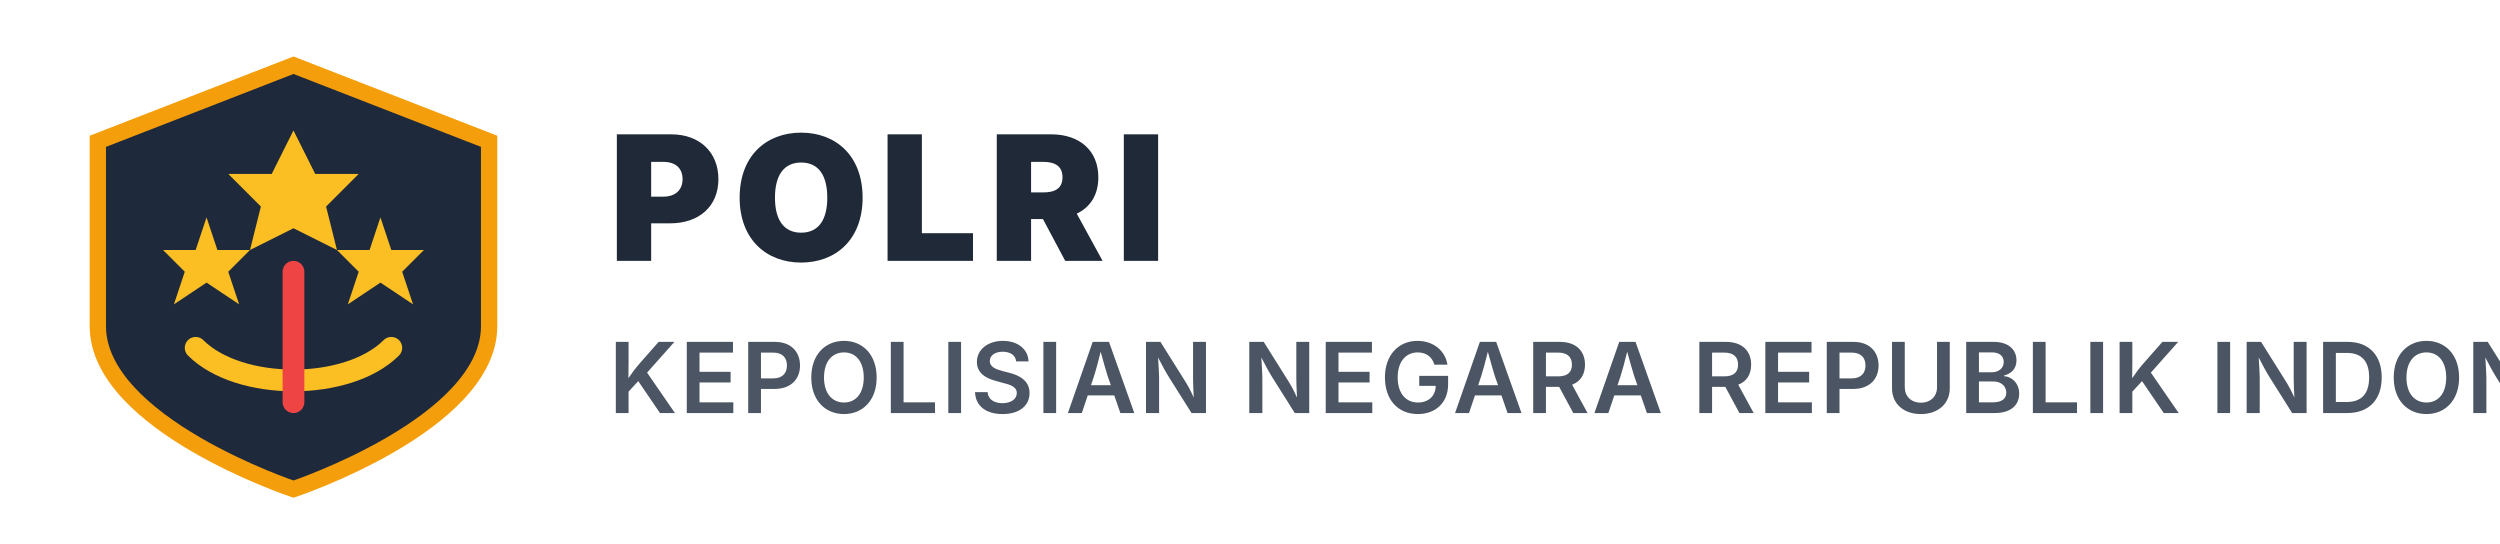
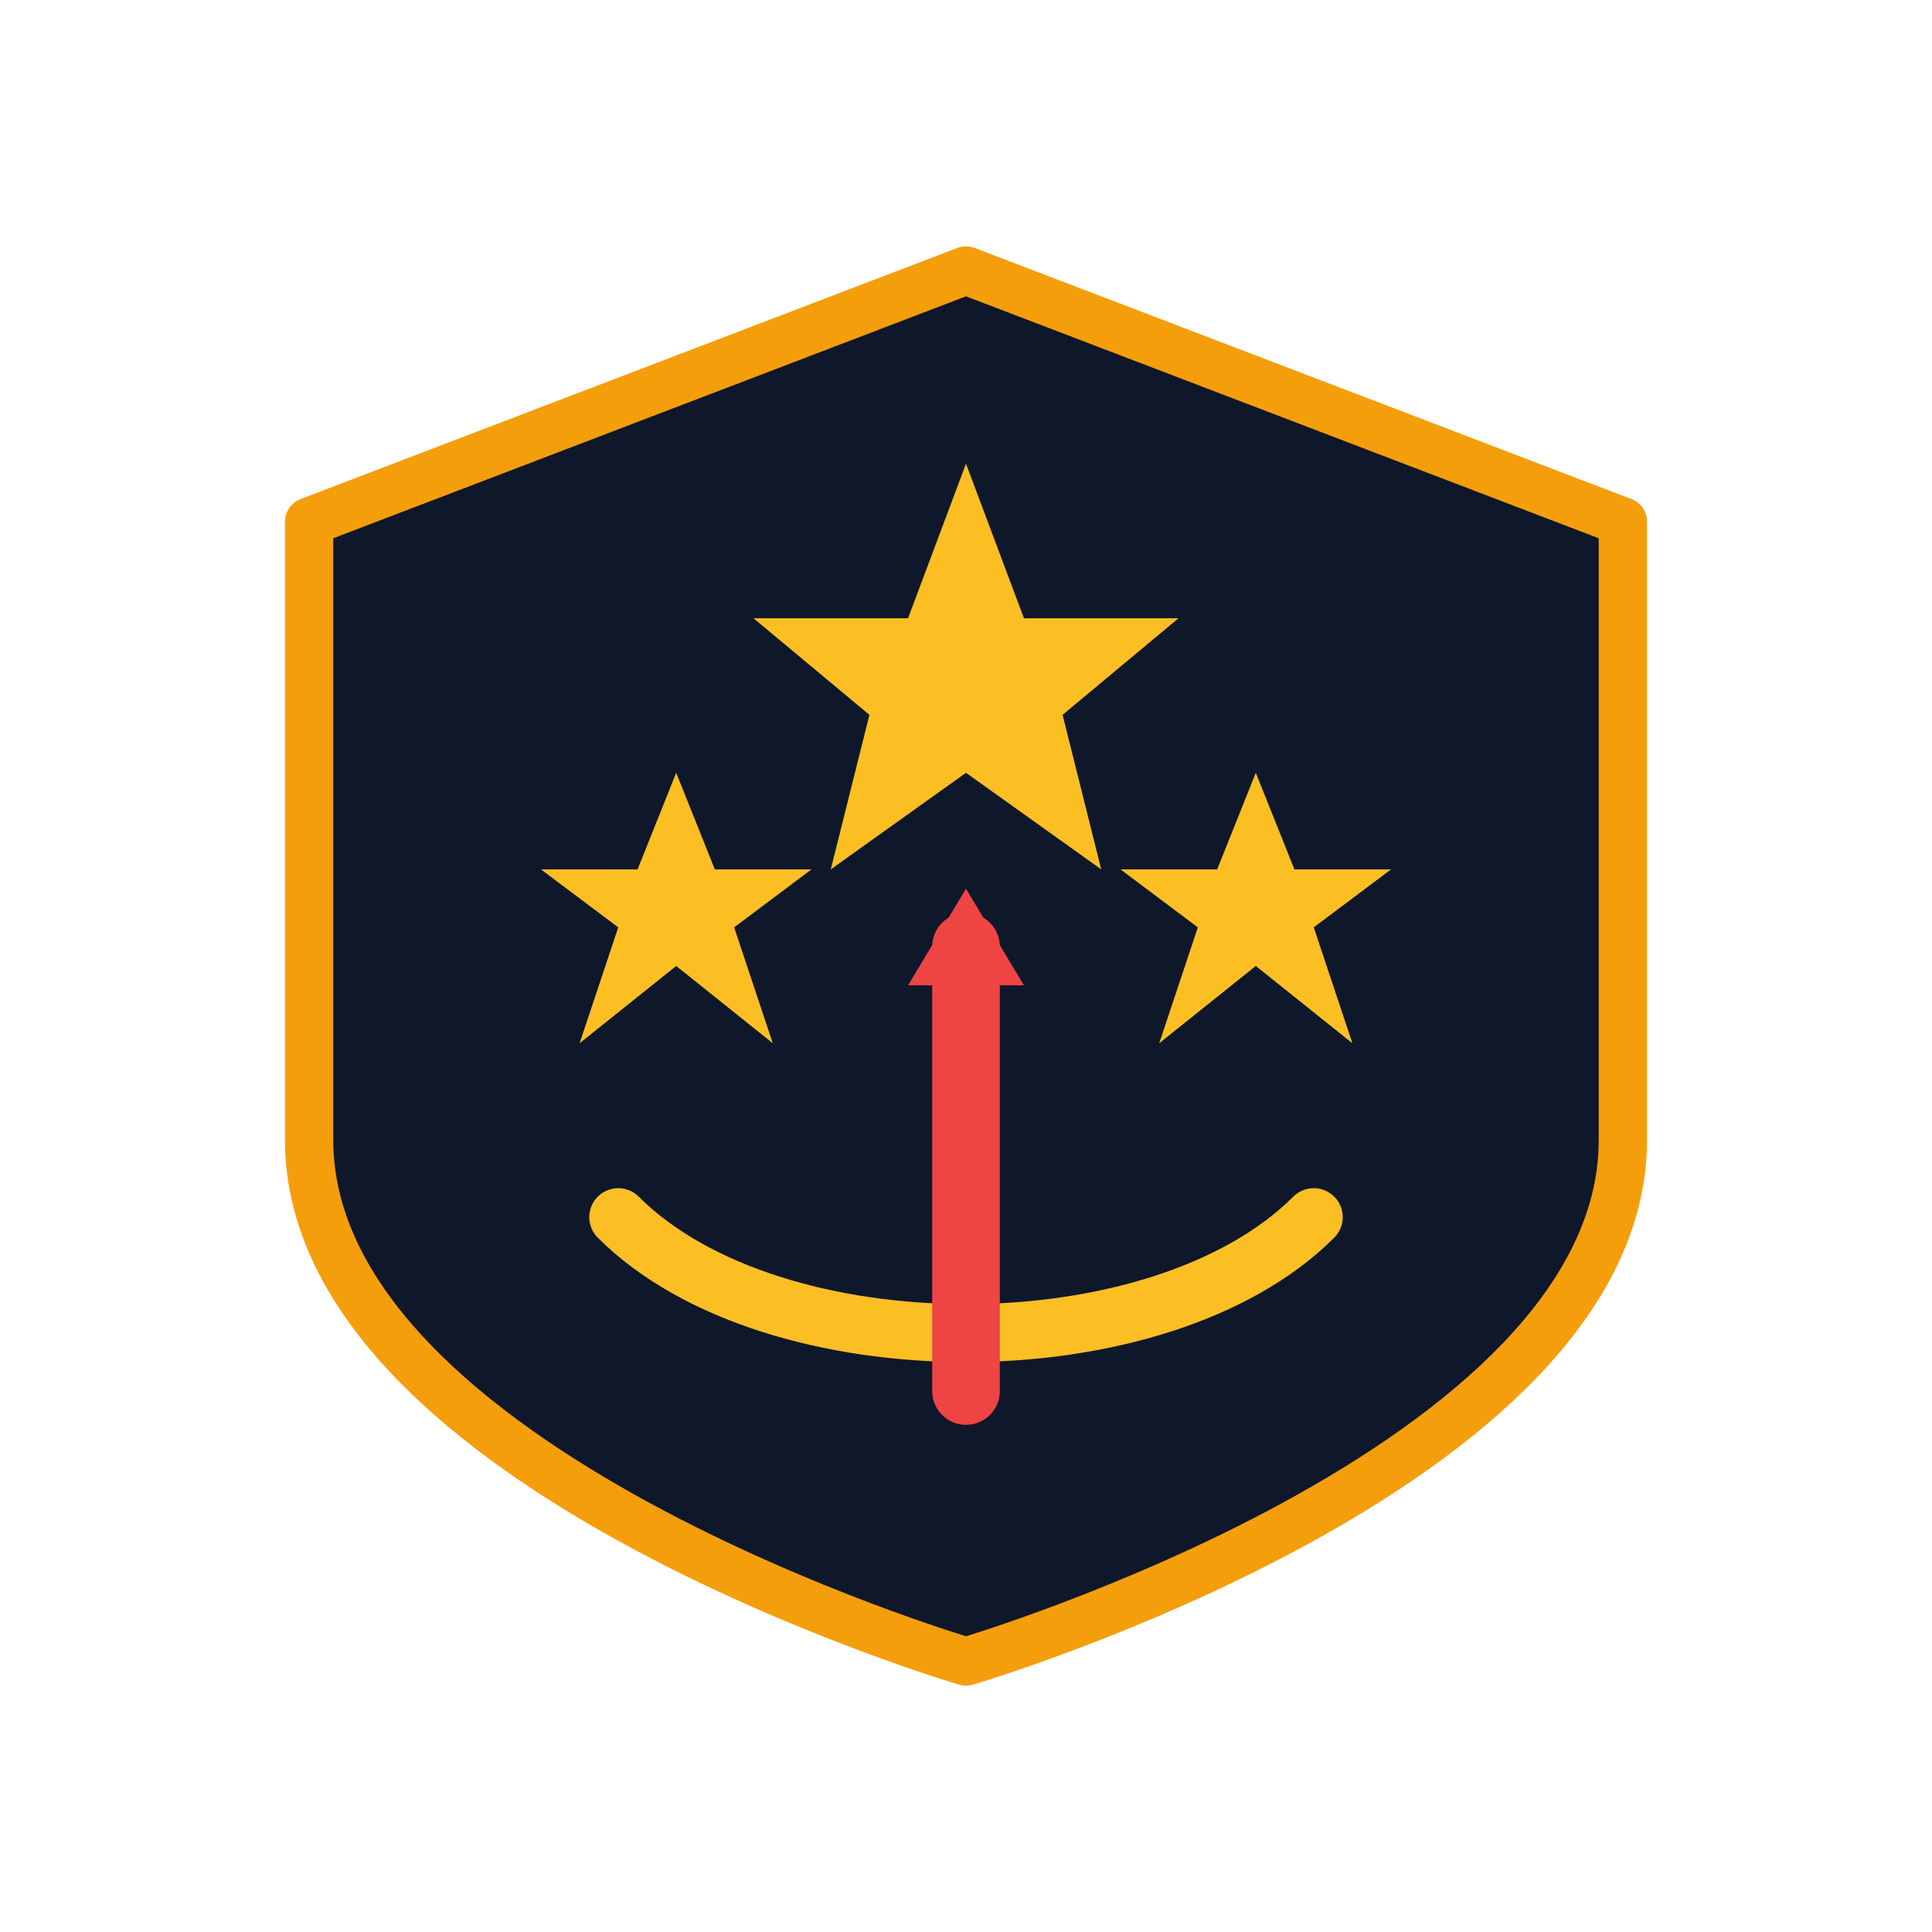
- <svg xmlns="http://www.w3.org/2000/svg" viewBox="0 0 230 50" fill="none">
-   <g transform="translate(6, 4)">
-     <path d="M21 2 L39 9 L39 26 C39 35 21 41 21 41 C21 41 3 35 3 26 L3 9 Z" fill="#1e293b" stroke="#f59e0b" stroke-width="1.5" />
-     <polygon points="21,8 23,12 27,12 24,15 25,19 21,17 17,19 18,15 15,12 19,12" fill="#fbbf24" />
-     <polygon points="13,16 14,19 17,19 15,21 16,24 13,22 10,24 11,21 9,19 12,19" fill="#fbbf24" />
-     <polygon points="29,16 30,19 33,19 31,21 32,24 29,22 26,24 27,21 25,19 28,19" fill="#fbbf24" />
-     <path d="M12 28 C16 32 26 32 30 28" stroke="#fbbf24" stroke-width="2" fill="none" stroke-linecap="round" />
-     <line x1="21" y1="21" x2="21" y2="33" stroke="#ef4444" stroke-width="2" stroke-linecap="round" />
+ <svg xmlns="http://www.w3.org/2000/svg" viewBox="0 0 100 100" fill="none">
+   <g transform="translate(10, 10)">
+     <path d="M40 4 L74 17 L74 49 C74 66 40 76 40 76 C40 76 6 66 6 49 L6 17 Z" fill="#0f172a" stroke="#f59e0b" stroke-width="2.5" stroke-linejoin="round" />
+     <polygon points="40,14 43,22 51,22 45,27 47,35 40,30 33,35 35,27 29,22 37,22" fill="#fbbf24" />
+     <polygon points="25,30 27,35 32,35 28,38 30,44 25,40 20,44 22,38 18,35 23,35" fill="#fbbf24" />
+     <polygon points="55,30 57,35 62,35 58,38 60,44 55,40 50,44 52,38 48,35 53,35" fill="#fbbf24" />
+     <path d="M22 53 C30 61 50 61 58 53" stroke="#fbbf24" stroke-width="3" fill="none" stroke-linecap="round" />
+     <line x1="40" y1="39" x2="40" y2="62" stroke="#ef4444" stroke-width="3.5" stroke-linecap="round" />
+     <polygon points="40,36 43,41 37,41" fill="#ef4444" />
  </g>
-   <text x="56" y="24" font-family="'Inter', 'Segoe UI', -apple-system, sans-serif" font-weight="900" font-size="16" fill="#1f2937" letter-spacing="1">POLRI</text>
-   <text x="56" y="38" font-family="'Inter', 'Segoe UI', -apple-system, sans-serif" font-weight="600" font-size="9" fill="#4b5563" letter-spacing="0.2">KEPOLISIAN NEGARA REPUBLIK INDONESIA</text>
</svg>
